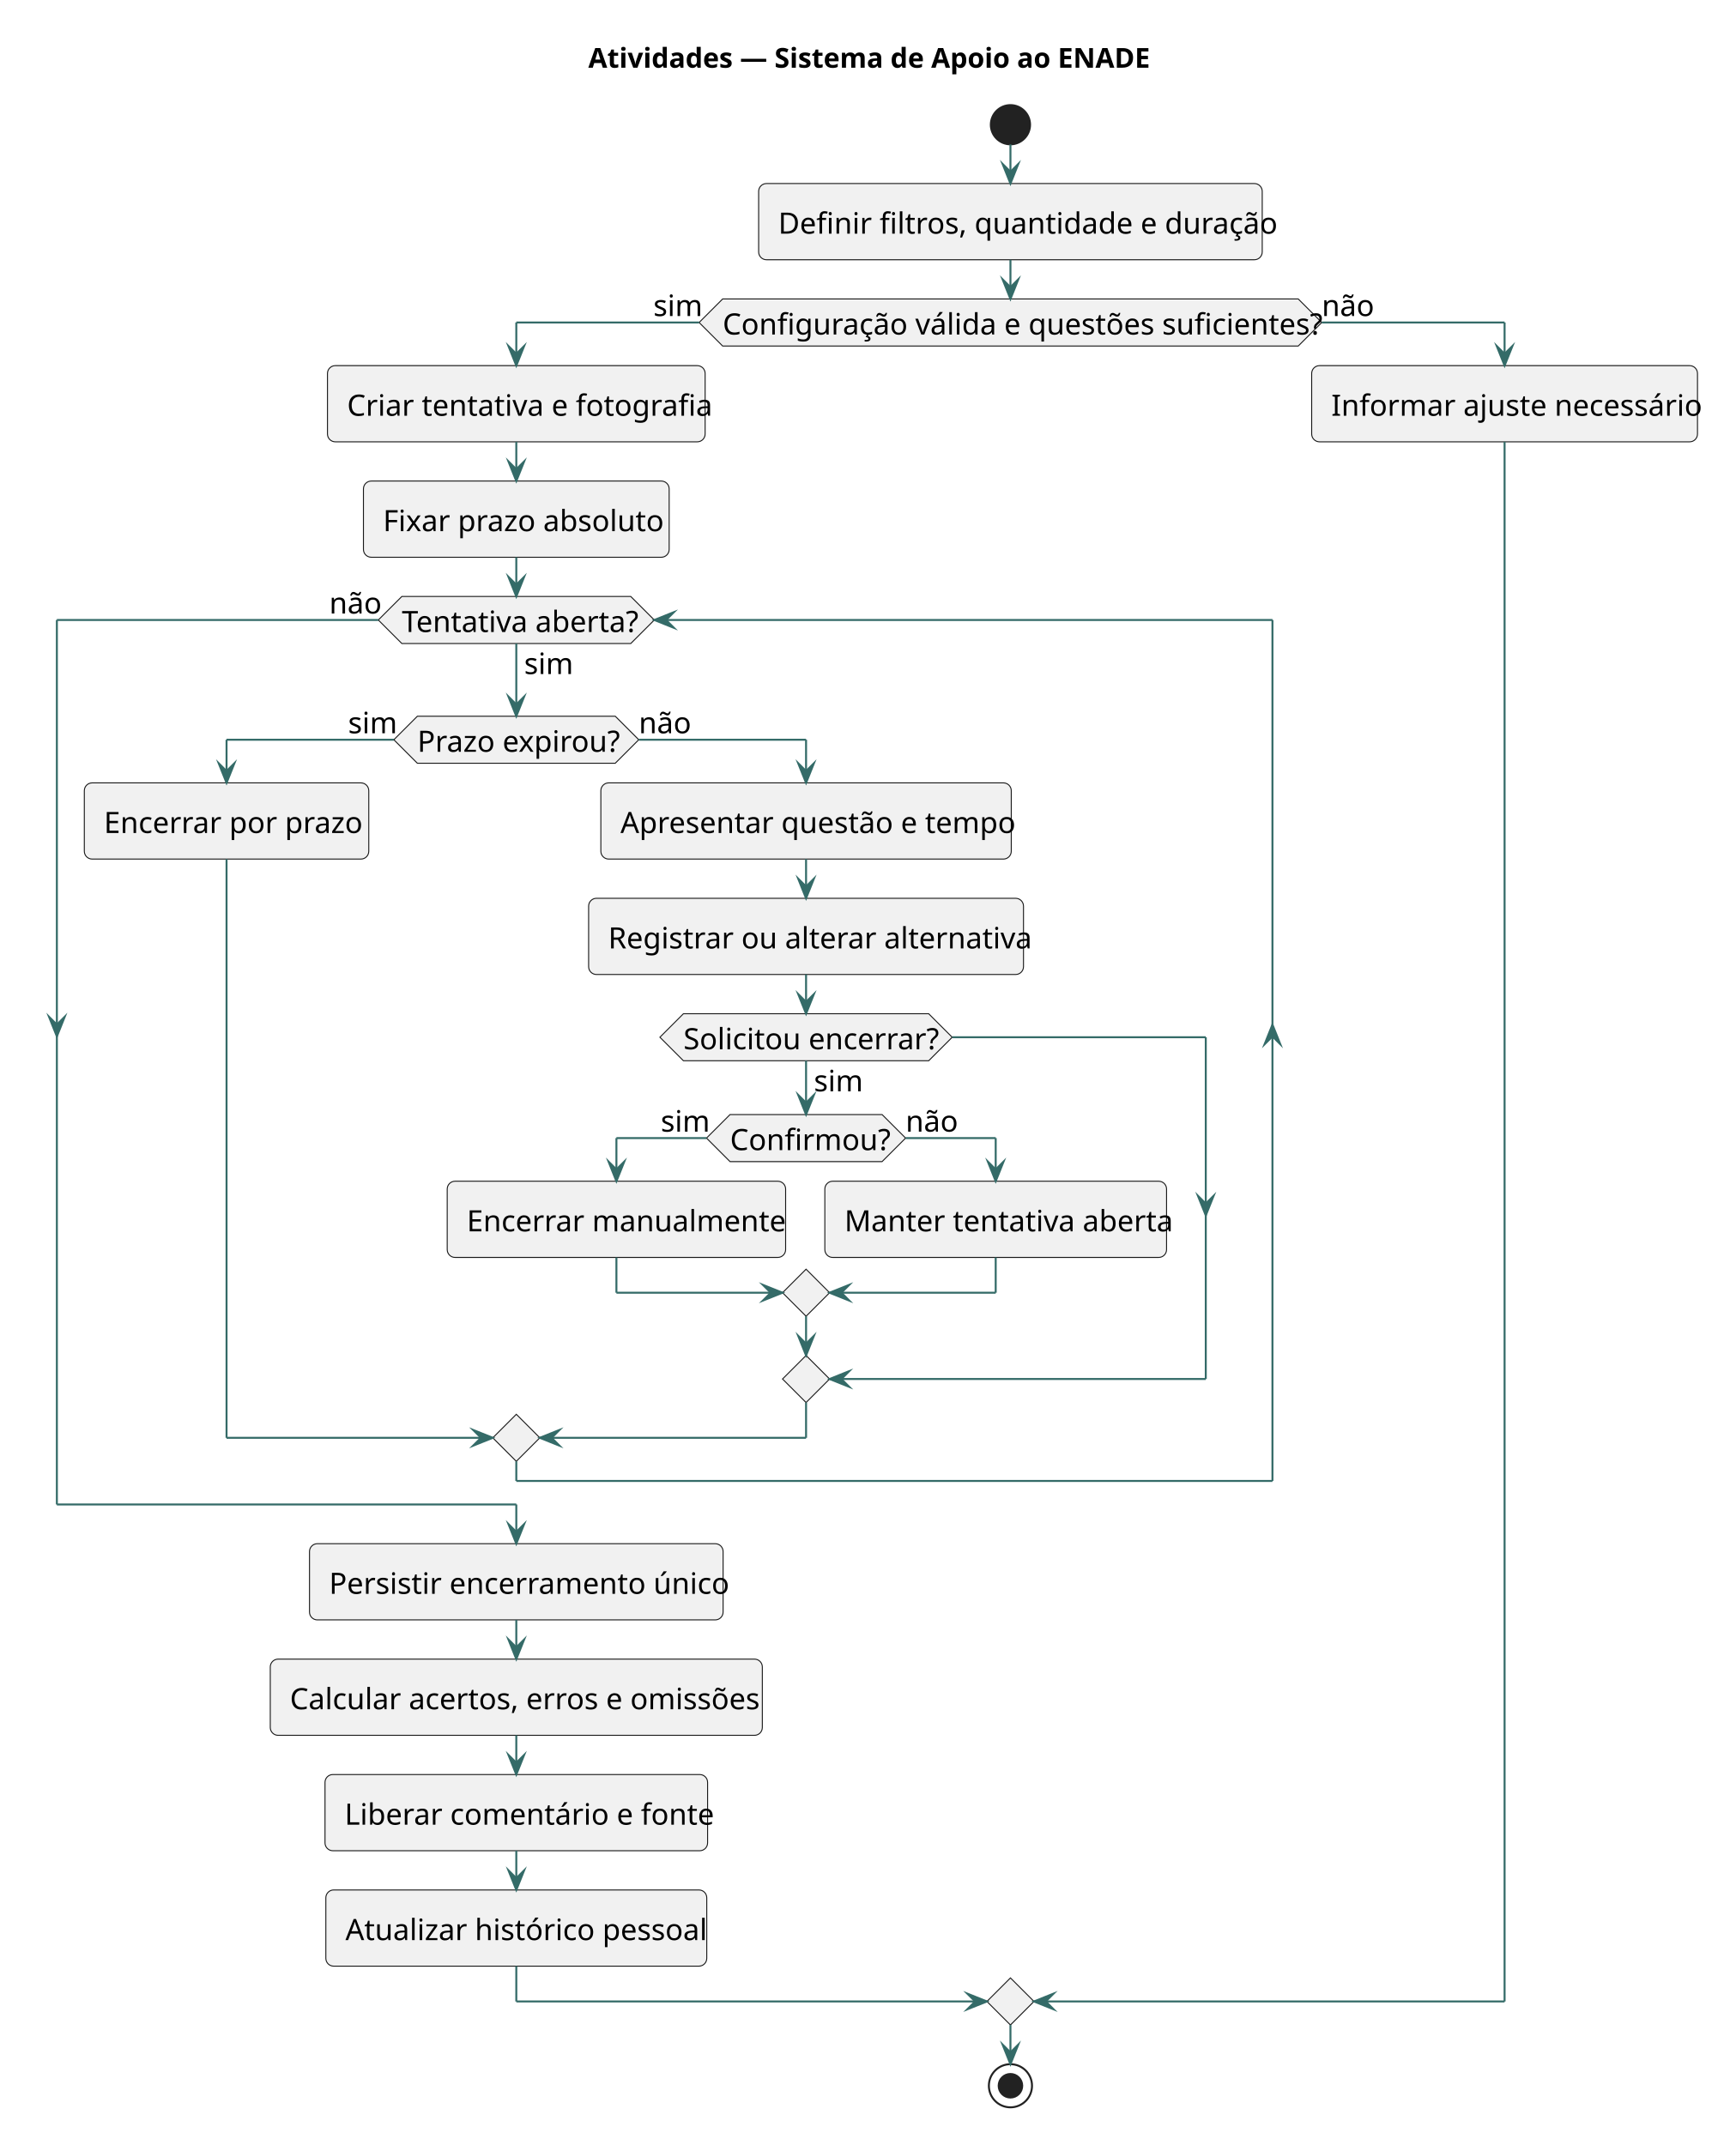
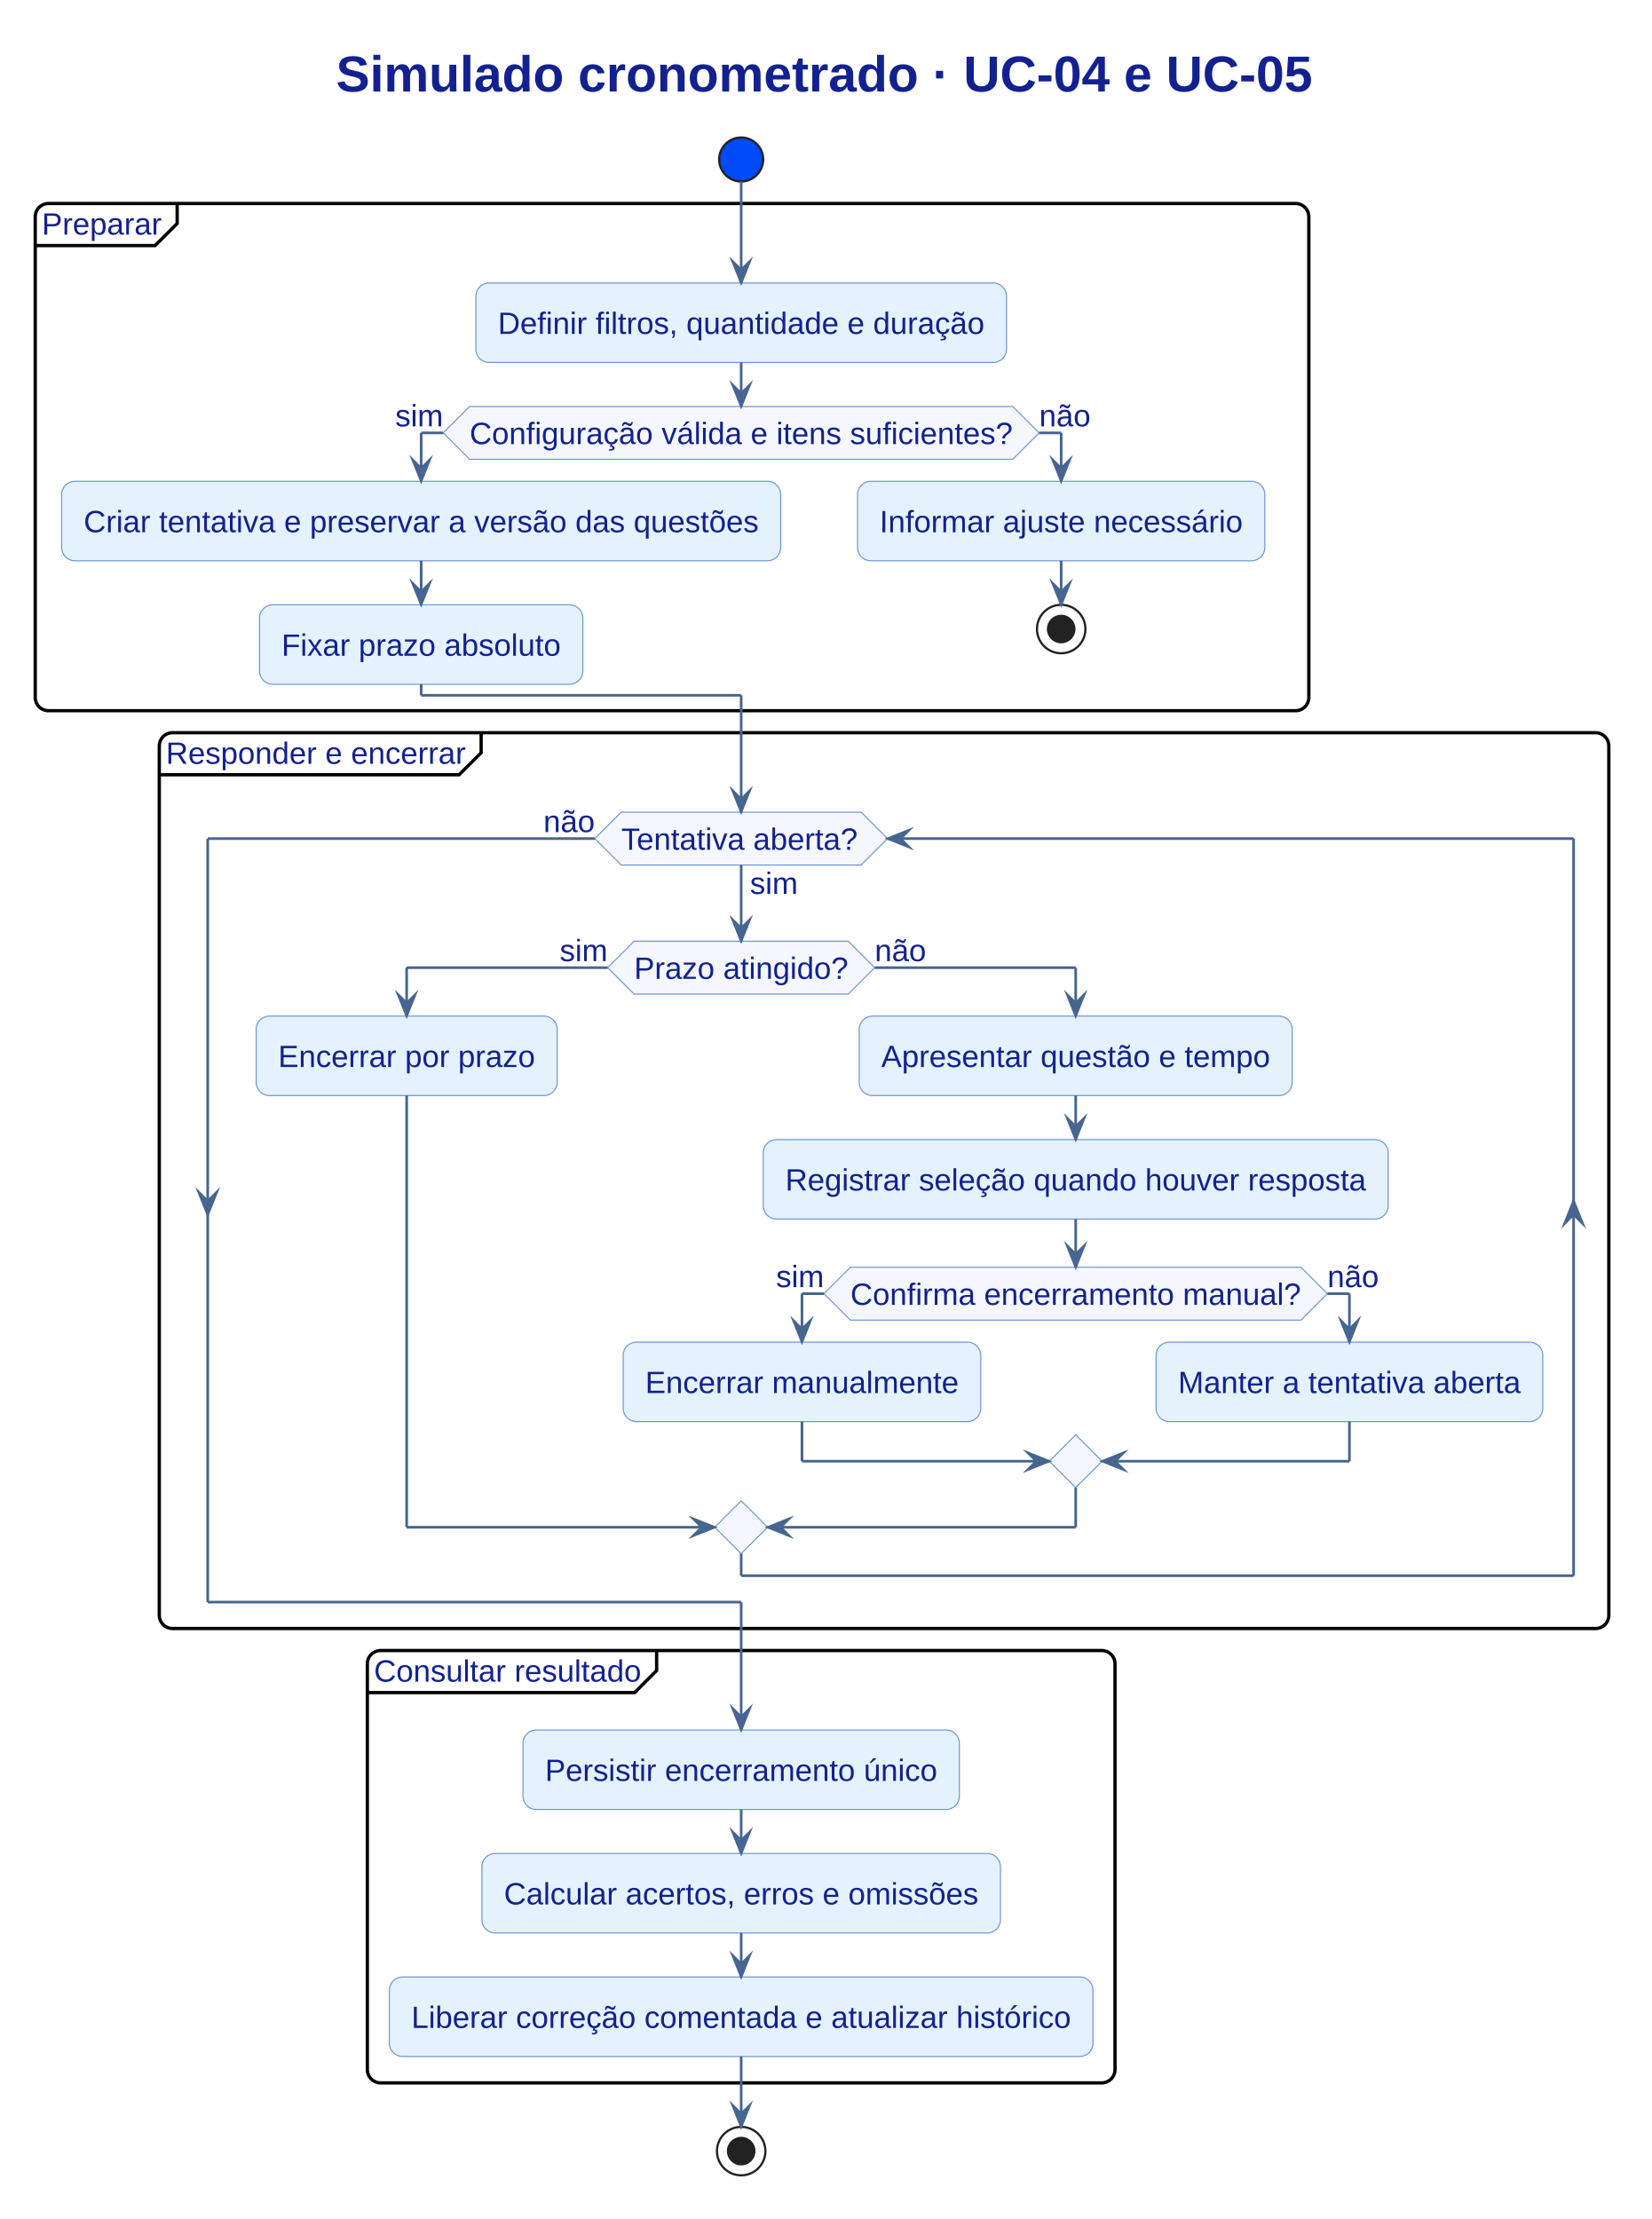
- <svg xmlns="http://www.w3.org/2000/svg" version="1.1" data-diagram-type="ACTIVITY" style="width:885px;height:1094px;background:#FFFFFF;" width="885px" height="1094px" viewBox="0 0 885 1094" zoomAndPan="magnify" preserveAspectRatio="none" contentStyleType="text/css">
+ <svg xmlns="http://www.w3.org/2000/svg" version="1.1" data-diagram-type="ACTIVITY" style="width:750px;height:1008px;background:#FFFFFF;" width="750px" height="1008px" viewBox="0 0 750 1008" zoomAndPan="magnify" preserveAspectRatio="none" contentStyleType="text/css">
  <defs />
  <g font-family="sans-serif" lengthAdjust="spacing">
-     <g class="title" data-source-line="13">
-       <text x="300.009" y="34.533" fill="#000" font-size="14" textLength="283.609" font-weight="700">Atividades — Sistema de Apoio ao ENADE</text>
+     <g class="title" data-source-line="43">
+       <text x="152.638" y="41.574" fill="#132190" font-size="23" textLength="443.469" font-weight="700" font-family="Arial">Simulado cronometrado · UC-04 e UC-05</text>
    </g>
-     <ellipse cx="515.27" cy="63.609" rx="10" ry="10" fill="#222" style="stroke:#222;stroke-width:1;" />
-     <rect x="386.867" y="93.609" width="256.807" height="38.867" fill="#F1F1F1" style="stroke:#181818;stroke-width:0.5;" rx="4" ry="4" />
-     <text x="396.867" y="119.181" fill="#000" font-size="15" textLength="236.807">Definir filtros, quantidade e duração</text>
-     <polygon points="368.511,152.477,662.029,152.477,674.029,164.477,662.029,176.477,368.511,176.477,356.511,164.477,368.511,152.477" fill="#F1F1F1" style="stroke:#181818;stroke-width:0.5;stroke-linejoin:miter;stroke-miterlimit:10;" />
-     <text x="368.511" y="170.614" fill="#000" font-size="15" textLength="293.518">Configuração válida e questões suficientes?</text>
-     <text x="333.183" y="161.181" fill="#000" font-size="15" textLength="23.328">sim</text>
-     <text x="674.029" y="161.181" fill="#000" font-size="15" textLength="25.027">não</text>
-     <rect x="166.992" y="186.477" width="192.588" height="38.867" fill="#F1F1F1" style="stroke:#181818;stroke-width:0.5;" rx="4" ry="4" />
-     <text x="176.992" y="212.048" fill="#000" font-size="15" textLength="172.588">Criar tentativa e fotografia</text>
-     <rect x="185.336" y="245.344" width="155.901" height="38.867" fill="#F1F1F1" style="stroke:#181818;stroke-width:0.5;" rx="4" ry="4" />
-     <text x="195.336" y="270.915" fill="#000" font-size="15" textLength="135.901">Fixar prazo absoluto</text>
-     <polygon points="212.841,365.282,313.732,365.282,325.732,377.282,313.732,389.282,212.841,389.282,200.841,377.282,212.841,365.282" fill="#F1F1F1" style="stroke:#181818;stroke-width:0.5;stroke-linejoin:miter;stroke-miterlimit:10;" />
-     <text x="212.841" y="383.42" fill="#000" font-size="15" textLength="100.891">Prazo expirou?</text>
-     <text x="177.513" y="373.986" fill="#000" font-size="15" textLength="23.328">sim</text>
-     <text x="325.732" y="373.986" fill="#000" font-size="15" textLength="25.027">não</text>
-     <rect x="43" y="399.282" width="145.054" height="38.867" fill="#F1F1F1" style="stroke:#181818;stroke-width:0.5;" rx="4" ry="4" />
-     <text x="53" y="424.854" fill="#000" font-size="15" textLength="125.054">Encerrar por prazo</text>
-     <rect x="306.402" y="399.282" width="209.287" height="38.867" fill="#F1F1F1" style="stroke:#181818;stroke-width:0.5;" rx="4" ry="4" />
-     <text x="316.402" y="424.854" fill="#000" font-size="15" textLength="189.287">Apresentar questão e tempo</text>
-     <rect x="300.166" y="458.149" width="221.76" height="38.867" fill="#F1F1F1" style="stroke:#181818;stroke-width:0.5;" rx="4" ry="4" />
-     <text x="310.166" y="483.721" fill="#000" font-size="15" textLength="201.76">Registrar ou alterar alternativa</text>
-     <polygon points="372.279,568.45,449.813,568.45,461.813,580.45,449.813,592.45,372.279,592.45,360.279,580.45,372.279,568.45" fill="#F1F1F1" style="stroke:#181818;stroke-width:0.5;stroke-linejoin:miter;stroke-miterlimit:10;" />
-     <text x="372.279" y="586.588" fill="#000" font-size="15" textLength="77.534">Confirmou?</text>
-     <text x="336.951" y="577.154" fill="#000" font-size="15" textLength="23.328">sim</text>
-     <text x="461.813" y="577.154" fill="#000" font-size="15" textLength="25.027">não</text>
-     <rect x="228.054" y="602.45" width="172.571" height="38.867" fill="#F1F1F1" style="stroke:#181818;stroke-width:0.5;" rx="4" ry="4" />
-     <text x="238.054" y="628.021" fill="#000" font-size="15" textLength="152.571">Encerrar manualmente</text>
-     <rect x="420.625" y="602.45" width="174.255" height="38.867" fill="#F1F1F1" style="stroke:#181818;stroke-width:0.5;" rx="4" ry="4" />
-     <text x="430.625" y="628.021" fill="#000" font-size="15" textLength="154.255">Manter tentativa aberta</text>
-     <polygon points="411.046,647.317,423.046,659.317,411.046,671.317,399.046,659.317,411.046,647.317" fill="#F1F1F1" style="stroke:#181818;stroke-width:0.5;stroke-linejoin:miter;stroke-miterlimit:10;" />
-     <polygon points="348.515,517.017,473.576,517.017,485.576,529.017,473.576,541.017,348.515,541.017,336.515,529.017,348.515,517.017" fill="#F1F1F1" style="stroke:#181818;stroke-width:0.5;stroke-linejoin:miter;stroke-miterlimit:10;" />
-     <text x="415.046" y="556.588" fill="#000" font-size="15" textLength="23.328">sim</text>
-     <text x="348.515" y="535.154" fill="#000" font-size="15" textLength="125.061">Solicitou encerrar?</text>
-     <polygon points="411.046,691.317,423.046,703.317,411.046,715.317,399.046,703.317,411.046,691.317" fill="#F1F1F1" style="stroke:#181818;stroke-width:0.5;stroke-linejoin:miter;stroke-miterlimit:10;" />
-     <polygon points="263.286,721.317,275.286,733.317,263.286,745.317,251.286,733.317,263.286,721.317" fill="#F1F1F1" style="stroke:#181818;stroke-width:0.5;stroke-linejoin:miter;stroke-miterlimit:10;" />
-     <polygon points="204.916,304.211,321.657,304.211,333.657,316.211,321.657,328.211,204.916,328.211,192.916,316.211,204.916,304.211" fill="#F1F1F1" style="stroke:#181818;stroke-width:0.5;stroke-linejoin:miter;stroke-miterlimit:10;" />
-     <text x="267.286" y="343.782" fill="#000" font-size="15" textLength="23.328">sim</text>
-     <text x="204.916" y="322.349" fill="#000" font-size="15" textLength="116.741">Tentativa aberta?</text>
-     <text x="167.889" y="312.915" fill="#000" font-size="15" textLength="25.027">não</text>
-     <rect x="157.83" y="787.317" width="210.913" height="38.867" fill="#F1F1F1" style="stroke:#181818;stroke-width:0.5;" rx="4" ry="4" />
-     <text x="167.83" y="812.889" fill="#000" font-size="15" textLength="190.913">Persistir encerramento único</text>
-     <rect x="137.827" y="846.185" width="250.918" height="38.867" fill="#F1F1F1" style="stroke:#181818;stroke-width:0.5;" rx="4" ry="4" />
-     <text x="147.827" y="871.756" fill="#000" font-size="15" textLength="230.918">Calcular acertos, erros e omissões</text>
-     <rect x="165.736" y="905.052" width="195.1" height="38.867" fill="#F1F1F1" style="stroke:#181818;stroke-width:0.5;" rx="4" ry="4" />
-     <text x="175.736" y="930.623" fill="#000" font-size="15" textLength="175.1">Liberar comentário e fonte</text>
-     <rect x="166.161" y="963.919" width="194.25" height="38.867" fill="#F1F1F1" style="stroke:#181818;stroke-width:0.5;" rx="4" ry="4" />
-     <text x="176.161" y="989.49" fill="#000" font-size="15" textLength="174.25">Atualizar histórico pessoal</text>
-     <rect x="668.88" y="186.477" width="196.748" height="38.867" fill="#F1F1F1" style="stroke:#181818;stroke-width:0.5;" rx="4" ry="4" />
-     <text x="678.88" y="212.048" fill="#000" font-size="15" textLength="176.748">Informar ajuste necessário</text>
-     <polygon points="515.27,1008.786,527.27,1020.786,515.27,1032.786,503.27,1020.786,515.27,1008.786" fill="#F1F1F1" style="stroke:#181818;stroke-width:0.5;stroke-linejoin:miter;stroke-miterlimit:10;" />
-     <ellipse cx="515.27" cy="1063.786" rx="11" ry="11" fill="none" style="stroke:#222;stroke-width:1;" />
-     <ellipse cx="515.27" cy="1063.786" rx="6" ry="6" fill="#222" style="stroke:#222;stroke-width:1;" />
-     <line x1="515.27" y1="73.609" x2="515.27" y2="93.609" style="stroke:#346B68;stroke-width:1;" />
-     <polygon points="511.27,83.609,515.27,93.609,519.27,83.609,515.27,87.609" fill="#346B68" style="stroke:#346B68;stroke-width:1;stroke-linejoin:miter;stroke-miterlimit:10;" />
-     <line x1="263.286" y1="225.344" x2="263.286" y2="245.344" style="stroke:#346B68;stroke-width:1;" />
-     <polygon points="259.286,235.344,263.286,245.344,267.286,235.344,263.286,239.344" fill="#346B68" style="stroke:#346B68;stroke-width:1;stroke-linejoin:miter;stroke-miterlimit:10;" />
-     <line x1="411.046" y1="438.149" x2="411.046" y2="458.149" style="stroke:#346B68;stroke-width:1;" />
-     <polygon points="407.046,448.149,411.046,458.149,415.046,448.149,411.046,452.149" fill="#346B68" style="stroke:#346B68;stroke-width:1;stroke-linejoin:miter;stroke-miterlimit:10;" />
-     <line x1="360.279" y1="580.45" x2="314.339" y2="580.45" style="stroke:#346B68;stroke-width:1;" />
-     <line x1="314.339" y1="580.45" x2="314.339" y2="602.45" style="stroke:#346B68;stroke-width:1;" />
-     <polygon points="310.339,592.45,314.339,602.45,318.339,592.45,314.339,596.45" fill="#346B68" style="stroke:#346B68;stroke-width:1;stroke-linejoin:miter;stroke-miterlimit:10;" />
-     <line x1="461.813" y1="580.45" x2="507.752" y2="580.45" style="stroke:#346B68;stroke-width:1;" />
-     <line x1="507.752" y1="580.45" x2="507.752" y2="602.45" style="stroke:#346B68;stroke-width:1;" />
-     <polygon points="503.752,592.45,507.752,602.45,511.752,592.45,507.752,596.45" fill="#346B68" style="stroke:#346B68;stroke-width:1;stroke-linejoin:miter;stroke-miterlimit:10;" />
-     <line x1="314.339" y1="641.317" x2="314.339" y2="659.317" style="stroke:#346B68;stroke-width:1;" />
-     <line x1="314.339" y1="659.317" x2="399.046" y2="659.317" style="stroke:#346B68;stroke-width:1;" />
-     <polygon points="389.046,655.317,399.046,659.317,389.046,663.317,393.046,659.317" fill="#346B68" style="stroke:#346B68;stroke-width:1;stroke-linejoin:miter;stroke-miterlimit:10;" />
-     <line x1="507.752" y1="641.317" x2="507.752" y2="659.317" style="stroke:#346B68;stroke-width:1;" />
-     <line x1="507.752" y1="659.317" x2="423.046" y2="659.317" style="stroke:#346B68;stroke-width:1;" />
-     <polygon points="433.046,655.317,423.046,659.317,433.046,663.317,429.046,659.317" fill="#346B68" style="stroke:#346B68;stroke-width:1;stroke-linejoin:miter;stroke-miterlimit:10;" />
-     <line x1="411.046" y1="541.017" x2="411.046" y2="568.45" style="stroke:#346B68;stroke-width:1;" />
-     <polygon points="407.046,558.45,411.046,568.45,415.046,558.45,411.046,562.45" fill="#346B68" style="stroke:#346B68;stroke-width:1;stroke-linejoin:miter;stroke-miterlimit:10;" />
-     <line x1="485.576" y1="529.017" x2="614.88" y2="529.017" style="stroke:#346B68;stroke-width:1;" />
-     <polygon points="610.88,609.884,614.88,619.884,618.88,609.884,614.88,613.884" fill="#346B68" style="stroke:#346B68;stroke-width:1;stroke-linejoin:miter;stroke-miterlimit:10;" />
-     <line x1="614.88" y1="529.017" x2="614.88" y2="703.317" style="stroke:#346B68;stroke-width:1;" />
-     <line x1="614.88" y1="703.317" x2="423.046" y2="703.317" style="stroke:#346B68;stroke-width:1;" />
-     <polygon points="433.046,699.317,423.046,703.317,433.046,707.317,429.046,703.317" fill="#346B68" style="stroke:#346B68;stroke-width:1;stroke-linejoin:miter;stroke-miterlimit:10;" />
-     <line x1="411.046" y1="671.317" x2="411.046" y2="691.317" style="stroke:#346B68;stroke-width:1;" />
-     <polygon points="407.046,681.317,411.046,691.317,415.046,681.317,411.046,685.317" fill="#346B68" style="stroke:#346B68;stroke-width:1;stroke-linejoin:miter;stroke-miterlimit:10;" />
-     <line x1="411.046" y1="497.017" x2="411.046" y2="517.017" style="stroke:#346B68;stroke-width:1;" />
-     <polygon points="407.046,507.017,411.046,517.017,415.046,507.017,411.046,511.017" fill="#346B68" style="stroke:#346B68;stroke-width:1;stroke-linejoin:miter;stroke-miterlimit:10;" />
-     <line x1="200.841" y1="377.282" x2="115.527" y2="377.282" style="stroke:#346B68;stroke-width:1;" />
-     <line x1="115.527" y1="377.282" x2="115.527" y2="399.282" style="stroke:#346B68;stroke-width:1;" />
-     <polygon points="111.527,389.282,115.527,399.282,119.527,389.282,115.527,393.282" fill="#346B68" style="stroke:#346B68;stroke-width:1;stroke-linejoin:miter;stroke-miterlimit:10;" />
-     <line x1="325.732" y1="377.282" x2="411.046" y2="377.282" style="stroke:#346B68;stroke-width:1;" />
-     <line x1="411.046" y1="377.282" x2="411.046" y2="399.282" style="stroke:#346B68;stroke-width:1;" />
-     <polygon points="407.046,389.282,411.046,399.282,415.046,389.282,411.046,393.282" fill="#346B68" style="stroke:#346B68;stroke-width:1;stroke-linejoin:miter;stroke-miterlimit:10;" />
-     <line x1="115.527" y1="438.149" x2="115.527" y2="733.317" style="stroke:#346B68;stroke-width:1;" />
-     <line x1="115.527" y1="733.317" x2="251.286" y2="733.317" style="stroke:#346B68;stroke-width:1;" />
-     <polygon points="241.286,729.317,251.286,733.317,241.286,737.317,245.286,733.317" fill="#346B68" style="stroke:#346B68;stroke-width:1;stroke-linejoin:miter;stroke-miterlimit:10;" />
-     <line x1="411.046" y1="715.317" x2="411.046" y2="733.317" style="stroke:#346B68;stroke-width:1;" />
-     <line x1="411.046" y1="733.317" x2="275.286" y2="733.317" style="stroke:#346B68;stroke-width:1;" />
-     <polygon points="285.286,729.317,275.286,733.317,285.286,737.317,281.286,733.317" fill="#346B68" style="stroke:#346B68;stroke-width:1;stroke-linejoin:miter;stroke-miterlimit:10;" />
-     <line x1="263.286" y1="328.211" x2="263.286" y2="365.282" style="stroke:#346B68;stroke-width:1;" />
-     <polygon points="259.286,355.282,263.286,365.282,267.286,355.282,263.286,359.282" fill="#346B68" style="stroke:#346B68;stroke-width:1;stroke-linejoin:miter;stroke-miterlimit:10;" />
-     <line x1="263.286" y1="745.317" x2="263.286" y2="755.317" style="stroke:#346B68;stroke-width:1;" />
-     <line x1="263.286" y1="755.317" x2="648.88" y2="755.317" style="stroke:#346B68;stroke-width:1;" />
-     <polygon points="644.88,532.583,648.88,522.583,652.88,532.583,648.88,528.583" fill="#346B68" style="stroke:#346B68;stroke-width:1;stroke-linejoin:miter;stroke-miterlimit:10;" />
-     <line x1="648.88" y1="316.211" x2="648.88" y2="755.317" style="stroke:#346B68;stroke-width:1;" />
-     <line x1="648.88" y1="316.211" x2="333.657" y2="316.211" style="stroke:#346B68;stroke-width:1;" />
-     <polygon points="343.657,312.211,333.657,316.211,343.657,320.211,339.657,316.211" fill="#346B68" style="stroke:#346B68;stroke-width:1;stroke-linejoin:miter;stroke-miterlimit:10;" />
-     <line x1="192.916" y1="316.211" x2="29" y2="316.211" style="stroke:#346B68;stroke-width:1;" />
-     <polygon points="25,518.583,29,528.583,33,518.583,29,522.583" fill="#346B68" style="stroke:#346B68;stroke-width:1;stroke-linejoin:miter;stroke-miterlimit:10;" />
-     <line x1="29" y1="316.211" x2="29" y2="767.317" style="stroke:#346B68;stroke-width:1;" />
-     <line x1="29" y1="767.317" x2="263.286" y2="767.317" style="stroke:#346B68;stroke-width:1;" />
-     <line x1="263.286" y1="767.317" x2="263.286" y2="787.317" style="stroke:#346B68;stroke-width:1;" />
-     <polygon points="259.286,777.317,263.286,787.317,267.286,777.317,263.286,781.317" fill="#346B68" style="stroke:#346B68;stroke-width:1;stroke-linejoin:miter;stroke-miterlimit:10;" />
-     <line x1="263.286" y1="284.211" x2="263.286" y2="304.211" style="stroke:#346B68;stroke-width:1;" />
-     <polygon points="259.286,294.211,263.286,304.211,267.286,294.211,263.286,298.211" fill="#346B68" style="stroke:#346B68;stroke-width:1;stroke-linejoin:miter;stroke-miterlimit:10;" />
-     <line x1="263.286" y1="826.185" x2="263.286" y2="846.185" style="stroke:#346B68;stroke-width:1;" />
-     <polygon points="259.286,836.185,263.286,846.185,267.286,836.185,263.286,840.185" fill="#346B68" style="stroke:#346B68;stroke-width:1;stroke-linejoin:miter;stroke-miterlimit:10;" />
-     <line x1="263.286" y1="885.052" x2="263.286" y2="905.052" style="stroke:#346B68;stroke-width:1;" />
-     <polygon points="259.286,895.052,263.286,905.052,267.286,895.052,263.286,899.052" fill="#346B68" style="stroke:#346B68;stroke-width:1;stroke-linejoin:miter;stroke-miterlimit:10;" />
-     <line x1="263.286" y1="943.919" x2="263.286" y2="963.919" style="stroke:#346B68;stroke-width:1;" />
-     <polygon points="259.286,953.919,263.286,963.919,267.286,953.919,263.286,957.919" fill="#346B68" style="stroke:#346B68;stroke-width:1;stroke-linejoin:miter;stroke-miterlimit:10;" />
-     <line x1="356.511" y1="164.477" x2="263.286" y2="164.477" style="stroke:#346B68;stroke-width:1;" />
-     <line x1="263.286" y1="164.477" x2="263.286" y2="186.477" style="stroke:#346B68;stroke-width:1;" />
-     <polygon points="259.286,176.477,263.286,186.477,267.286,176.477,263.286,180.477" fill="#346B68" style="stroke:#346B68;stroke-width:1;stroke-linejoin:miter;stroke-miterlimit:10;" />
-     <line x1="674.029" y1="164.477" x2="767.254" y2="164.477" style="stroke:#346B68;stroke-width:1;" />
-     <line x1="767.254" y1="164.477" x2="767.254" y2="186.477" style="stroke:#346B68;stroke-width:1;" />
-     <polygon points="763.254,176.477,767.254,186.477,771.254,176.477,767.254,180.477" fill="#346B68" style="stroke:#346B68;stroke-width:1;stroke-linejoin:miter;stroke-miterlimit:10;" />
-     <line x1="263.286" y1="1002.786" x2="263.286" y2="1020.786" style="stroke:#346B68;stroke-width:1;" />
-     <line x1="263.286" y1="1020.786" x2="503.27" y2="1020.786" style="stroke:#346B68;stroke-width:1;" />
-     <polygon points="493.27,1016.786,503.27,1020.786,493.27,1024.786,497.27,1020.786" fill="#346B68" style="stroke:#346B68;stroke-width:1;stroke-linejoin:miter;stroke-miterlimit:10;" />
-     <line x1="767.254" y1="225.344" x2="767.254" y2="1020.786" style="stroke:#346B68;stroke-width:1;" />
-     <line x1="767.254" y1="1020.786" x2="527.27" y2="1020.786" style="stroke:#346B68;stroke-width:1;" />
-     <polygon points="537.27,1016.786,527.27,1020.786,537.27,1024.786,533.27,1020.786" fill="#346B68" style="stroke:#346B68;stroke-width:1;stroke-linejoin:miter;stroke-miterlimit:10;" />
-     <line x1="515.27" y1="132.477" x2="515.27" y2="152.477" style="stroke:#346B68;stroke-width:1;" />
-     <polygon points="511.27,142.477,515.27,152.477,519.27,142.477,515.27,146.477" fill="#346B68" style="stroke:#346B68;stroke-width:1;stroke-linejoin:miter;stroke-miterlimit:10;" />
-     <line x1="515.27" y1="1032.786" x2="515.27" y2="1052.786" style="stroke:#346B68;stroke-width:1;" />
-     <polygon points="511.27,1042.786,515.27,1052.786,519.27,1042.786,515.27,1046.786" fill="#346B68" style="stroke:#346B68;stroke-width:1;stroke-linejoin:miter;stroke-miterlimit:10;" />
+     <ellipse cx="336.65" cy="72.448" rx="10" ry="10" fill="#004AF7" style="stroke:#222;stroke-width:1;" />
+     <rect x="16" y="92.448" width="578.484" height="230.395" fill="none" style="stroke:#000;stroke-width:1.5;" rx="6" ry="6" />
+     <path d="M80.469,92.448 L80.469,101.546 L70.469,111.546 L16,111.546" style="stroke:#000;stroke-width:1.5;" fill="none" />
+     <text x="19" y="106.58" fill="#132190" font-size="14" textLength="54.469" font-family="Arial">Preparar</text>
+     <rect x="216.141" y="128.546" width="241.02" height="36.099" fill="#E4F2FE" style="stroke:#7096D6;stroke-width:0.5;" rx="6" ry="6" />
+     <text x="226.141" y="151.678" fill="#132190" font-size="14" textLength="221.02" font-family="Arial">Definir filtros, quantidade e duração</text>
+     <polygon points="213.299,184.645,460.001,184.645,472.001,196.645,460.001,208.645,213.299,208.645,201.299,196.645,213.299,184.645" fill="#F4F8FE" style="stroke:#7096D6;stroke-width:0.5;stroke-linejoin:miter;stroke-miterlimit:10;" />
+     <text x="213.299" y="201.728" fill="#132190" font-size="14" textLength="246.702" font-family="Arial">Configuração válida e itens suficientes?</text>
+     <text x="179.527" y="193.678" fill="#132190" font-size="14" textLength="21.772" font-family="Arial">sim</text>
+     <text x="472.001" y="193.678" fill="#132190" font-size="14" textLength="23.358" font-family="Arial">não</text>
+     <rect x="28" y="218.645" width="326.599" height="36.099" fill="#E4F2FE" style="stroke:#7096D6;stroke-width:0.5;" rx="6" ry="6" />
+     <text x="38" y="241.777" fill="#132190" font-size="14" textLength="306.599" font-family="Arial">Criar tentativa e preservar a versão das questões</text>
+     <rect x="117.879" y="274.744" width="146.841" height="36.099" fill="#E4F2FE" style="stroke:#7096D6;stroke-width:0.5;" rx="6" ry="6" />
+     <text x="127.879" y="297.875" fill="#132190" font-size="14" textLength="126.841" font-family="Arial">Fixar prazo absoluto</text>
+     <rect x="389.519" y="218.645" width="184.965" height="36.099" fill="#E4F2FE" style="stroke:#7096D6;stroke-width:0.5;" rx="6" ry="6" />
+     <text x="399.519" y="241.777" fill="#132190" font-size="14" textLength="164.965" font-family="Arial">Informar ajuste necessário</text>
+     <ellipse cx="482.001" cy="285.744" rx="11" ry="11" fill="none" style="stroke:#222;stroke-width:1;" />
+     <ellipse cx="482.001" cy="285.744" rx="6" ry="6" fill="#222" style="stroke:#222;stroke-width:1;" />
+     <rect x="72.349" y="332.842" width="658.395" height="406.928" fill="none" style="stroke:#000;stroke-width:1.5;" rx="6" ry="6" />
+     <path d="M218.535,332.842 L218.535,341.941 L208.535,351.941 L72.349,351.941" style="stroke:#000;stroke-width:1.5;" fill="none" />
+     <text x="75.349" y="346.974" fill="#132190" font-size="14" textLength="136.186" font-family="Arial">Responder e encerrar</text>
+     <polygon points="288.006,427.573,385.295,427.573,397.295,439.573,385.295,451.573,288.006,451.573,276.006,439.573,288.006,427.573" fill="#F4F8FE" style="stroke:#7096D6;stroke-width:0.5;stroke-linejoin:miter;stroke-miterlimit:10;" />
+     <text x="288.006" y="444.655" fill="#132190" font-size="14" textLength="97.289" font-family="Arial">Prazo atingido?</text>
+     <text x="254.233" y="436.606" fill="#132190" font-size="14" textLength="21.772" font-family="Arial">sim</text>
+     <text x="397.295" y="436.606" fill="#132190" font-size="14" textLength="23.358" font-family="Arial">não</text>
+     <rect x="116.349" y="461.573" width="136.717" height="36.099" fill="#E4F2FE" style="stroke:#7096D6;stroke-width:0.5;" rx="6" ry="6" />
+     <text x="126.349" y="484.705" fill="#132190" font-size="14" textLength="116.717" font-family="Arial">Encerrar por prazo</text>
+     <rect x="390.259" y="461.573" width="196.668" height="36.099" fill="#E4F2FE" style="stroke:#7096D6;stroke-width:0.5;" rx="6" ry="6" />
+     <text x="400.259" y="484.705" fill="#132190" font-size="14" textLength="176.668" font-family="Arial">Apresentar questão e tempo</text>
+     <rect x="346.68" y="517.671" width="283.826" height="36.099" fill="#E4F2FE" style="stroke:#7096D6;stroke-width:0.5;" rx="6" ry="6" />
+     <text x="356.68" y="540.803" fill="#132190" font-size="14" textLength="263.826" font-family="Arial">Registrar seleção quando houver resposta</text>
+     <polygon points="386.266,575.671,590.92,575.671,602.92,587.671,590.92,599.671,386.266,599.671,374.266,587.671,386.266,575.671" fill="#F4F8FE" style="stroke:#7096D6;stroke-width:0.5;stroke-linejoin:miter;stroke-miterlimit:10;" />
+     <text x="386.266" y="592.754" fill="#132190" font-size="14" textLength="204.654" font-family="Arial">Confirma encerramento manual?</text>
+     <text x="352.493" y="584.705" fill="#132190" font-size="14" textLength="21.772" font-family="Arial">sim</text>
+     <text x="602.92" y="584.705" fill="#132190" font-size="14" textLength="23.358" font-family="Arial">não</text>
+     <rect x="283.066" y="609.671" width="162.399" height="36.099" fill="#E4F2FE" style="stroke:#7096D6;stroke-width:0.5;" rx="6" ry="6" />
+     <text x="293.066" y="632.803" fill="#132190" font-size="14" textLength="142.399" font-family="Arial">Encerrar manualmente</text>
+     <rect x="525.096" y="609.671" width="175.647" height="36.099" fill="#E4F2FE" style="stroke:#7096D6;stroke-width:0.5;" rx="6" ry="6" />
+     <text x="535.096" y="632.803" fill="#132190" font-size="14" textLength="155.647" font-family="Arial">Manter a tentativa aberta</text>
+     <polygon points="488.593,651.77,500.593,663.77,488.593,675.77,476.593,663.77,488.593,651.77" fill="#F4F8FE" style="stroke:#7096D6;stroke-width:0.5;stroke-linejoin:miter;stroke-miterlimit:10;" />
+     <polygon points="336.65,681.77,348.65,693.77,336.65,705.77,324.65,693.77,336.65,681.77" fill="#F4F8FE" style="stroke:#7096D6;stroke-width:0.5;stroke-linejoin:miter;stroke-miterlimit:10;" />
+     <polygon points="282.171,368.941,391.129,368.941,403.129,380.941,391.129,392.941,282.171,392.941,270.171,380.941,282.171,368.941" fill="#F4F8FE" style="stroke:#7096D6;stroke-width:0.5;stroke-linejoin:miter;stroke-miterlimit:10;" />
+     <text x="340.65" y="406.073" fill="#132190" font-size="14" textLength="21.772" font-family="Arial">sim</text>
+     <text x="282.171" y="386.023" fill="#132190" font-size="14" textLength="108.958" font-family="Arial">Tentativa aberta?</text>
+     <text x="246.813" y="377.974" fill="#132190" font-size="14" textLength="23.358" font-family="Arial">não</text>
+     <rect x="166.851" y="749.77" width="339.599" height="196.395" fill="none" style="stroke:#000;stroke-width:1.5;" rx="6" ry="6" />
+     <path d="M298.25,749.77 L298.25,758.869 L288.25,768.869 L166.851,768.869" style="stroke:#000;stroke-width:1.5;" fill="none" />
+     <text x="169.851" y="763.902" fill="#132190" font-size="14" textLength="121.399" font-family="Arial">Consultar resultado</text>
+     <rect x="237.558" y="785.869" width="198.186" height="36.099" fill="#E4F2FE" style="stroke:#7096D6;stroke-width:0.5;" rx="6" ry="6" />
+     <text x="247.558" y="809" fill="#132190" font-size="14" textLength="178.186" font-family="Arial">Persistir encerramento único</text>
+     <rect x="218.889" y="841.967" width="235.523" height="36.099" fill="#E4F2FE" style="stroke:#7096D6;stroke-width:0.5;" rx="6" ry="6" />
+     <text x="228.889" y="865.099" fill="#132190" font-size="14" textLength="215.523" font-family="Arial">Calcular acertos, erros e omissões</text>
+     <rect x="176.851" y="898.066" width="319.599" height="36.099" fill="#E4F2FE" style="stroke:#7096D6;stroke-width:0.5;" rx="6" ry="6" />
+     <text x="186.851" y="921.198" fill="#132190" font-size="14" textLength="299.599" font-family="Arial">Liberar correção comentada e atualizar histórico</text>
+     <ellipse cx="336.65" cy="977.165" rx="11" ry="11" fill="none" style="stroke:#222;stroke-width:1;" />
+     <ellipse cx="336.65" cy="977.165" rx="6" ry="6" fill="#222" style="stroke:#222;stroke-width:1;" />
+     <line x1="191.299" y1="254.744" x2="191.299" y2="274.744" style="stroke:#46658F;stroke-width:1.2;" />
+     <polygon points="187.299,264.744,191.299,274.744,195.299,264.744,191.299,268.744" fill="#46658F" style="stroke:#46658F;stroke-width:1;stroke-linejoin:miter;stroke-miterlimit:10;" />
+     <line x1="482.001" y1="254.744" x2="482.001" y2="274.744" style="stroke:#46658F;stroke-width:1.2;" />
+     <polygon points="478.001,264.744,482.001,274.744,486.001,264.744,482.001,268.744" fill="#46658F" style="stroke:#46658F;stroke-width:1;stroke-linejoin:miter;stroke-miterlimit:10;" />
+     <line x1="201.299" y1="196.645" x2="191.299" y2="196.645" style="stroke:#46658F;stroke-width:1.2;" />
+     <line x1="191.299" y1="196.645" x2="191.299" y2="218.645" style="stroke:#46658F;stroke-width:1.2;" />
+     <polygon points="187.299,208.645,191.299,218.645,195.299,208.645,191.299,212.645" fill="#46658F" style="stroke:#46658F;stroke-width:1;stroke-linejoin:miter;stroke-miterlimit:10;" />
+     <line x1="472.001" y1="196.645" x2="482.001" y2="196.645" style="stroke:#46658F;stroke-width:1.2;" />
+     <line x1="482.001" y1="196.645" x2="482.001" y2="218.645" style="stroke:#46658F;stroke-width:1.2;" />
+     <polygon points="478.001,208.645,482.001,218.645,486.001,208.645,482.001,212.645" fill="#46658F" style="stroke:#46658F;stroke-width:1;stroke-linejoin:miter;stroke-miterlimit:10;" />
+     <line x1="191.299" y1="310.842" x2="191.299" y2="315.842" style="stroke:#46658F;stroke-width:1.2;" />
+     <line x1="191.299" y1="315.842" x2="336.65" y2="315.842" style="stroke:#46658F;stroke-width:1.2;" />
+     <line x1="336.65" y1="315.842" x2="336.65" y2="368.941" style="stroke:#46658F;stroke-width:1.2;" />
+     <polygon points="332.65,358.941,336.65,368.941,340.65,358.941,336.65,362.941" fill="#46658F" style="stroke:#46658F;stroke-width:1;stroke-linejoin:miter;stroke-miterlimit:10;" />
+     <line x1="336.65" y1="164.645" x2="336.65" y2="184.645" style="stroke:#46658F;stroke-width:1.2;" />
+     <polygon points="332.65,174.645,336.65,184.645,340.65,174.645,336.65,178.645" fill="#46658F" style="stroke:#46658F;stroke-width:1;stroke-linejoin:miter;stroke-miterlimit:10;" />
+     <line x1="336.65" y1="82.448" x2="336.65" y2="128.546" style="stroke:#46658F;stroke-width:1.2;" />
+     <polygon points="332.65,118.546,336.65,128.546,340.65,118.546,336.65,122.546" fill="#46658F" style="stroke:#46658F;stroke-width:1;stroke-linejoin:miter;stroke-miterlimit:10;" />
+     <line x1="488.593" y1="497.671" x2="488.593" y2="517.671" style="stroke:#46658F;stroke-width:1.2;" />
+     <polygon points="484.593,507.671,488.593,517.671,492.593,507.671,488.593,511.671" fill="#46658F" style="stroke:#46658F;stroke-width:1;stroke-linejoin:miter;stroke-miterlimit:10;" />
+     <line x1="374.266" y1="587.671" x2="364.266" y2="587.671" style="stroke:#46658F;stroke-width:1.2;" />
+     <line x1="364.266" y1="587.671" x2="364.266" y2="609.671" style="stroke:#46658F;stroke-width:1.2;" />
+     <polygon points="360.266,599.671,364.266,609.671,368.266,599.671,364.266,603.671" fill="#46658F" style="stroke:#46658F;stroke-width:1;stroke-linejoin:miter;stroke-miterlimit:10;" />
+     <line x1="602.92" y1="587.671" x2="612.92" y2="587.671" style="stroke:#46658F;stroke-width:1.2;" />
+     <line x1="612.92" y1="587.671" x2="612.92" y2="609.671" style="stroke:#46658F;stroke-width:1.2;" />
+     <polygon points="608.92,599.671,612.92,609.671,616.92,599.671,612.92,603.671" fill="#46658F" style="stroke:#46658F;stroke-width:1;stroke-linejoin:miter;stroke-miterlimit:10;" />
+     <line x1="364.266" y1="645.77" x2="364.266" y2="663.77" style="stroke:#46658F;stroke-width:1.2;" />
+     <line x1="364.266" y1="663.77" x2="476.593" y2="663.77" style="stroke:#46658F;stroke-width:1.2;" />
+     <polygon points="466.593,659.77,476.593,663.77,466.593,667.77,470.593,663.77" fill="#46658F" style="stroke:#46658F;stroke-width:1;stroke-linejoin:miter;stroke-miterlimit:10;" />
+     <line x1="612.92" y1="645.77" x2="612.92" y2="663.77" style="stroke:#46658F;stroke-width:1.2;" />
+     <line x1="612.92" y1="663.77" x2="500.593" y2="663.77" style="stroke:#46658F;stroke-width:1.2;" />
+     <polygon points="510.593,659.77,500.593,663.77,510.593,667.77,506.593,663.77" fill="#46658F" style="stroke:#46658F;stroke-width:1;stroke-linejoin:miter;stroke-miterlimit:10;" />
+     <line x1="488.593" y1="553.77" x2="488.593" y2="575.671" style="stroke:#46658F;stroke-width:1.2;" />
+     <polygon points="484.593,565.671,488.593,575.671,492.593,565.671,488.593,569.671" fill="#46658F" style="stroke:#46658F;stroke-width:1;stroke-linejoin:miter;stroke-miterlimit:10;" />
+     <line x1="276.006" y1="439.573" x2="184.708" y2="439.573" style="stroke:#46658F;stroke-width:1.2;" />
+     <line x1="184.708" y1="439.573" x2="184.708" y2="461.573" style="stroke:#46658F;stroke-width:1.2;" />
+     <polygon points="180.708,451.573,184.708,461.573,188.708,451.573,184.708,455.573" fill="#46658F" style="stroke:#46658F;stroke-width:1;stroke-linejoin:miter;stroke-miterlimit:10;" />
+     <line x1="397.295" y1="439.573" x2="488.593" y2="439.573" style="stroke:#46658F;stroke-width:1.2;" />
+     <line x1="488.593" y1="439.573" x2="488.593" y2="461.573" style="stroke:#46658F;stroke-width:1.2;" />
+     <polygon points="484.593,451.573,488.593,461.573,492.593,451.573,488.593,455.573" fill="#46658F" style="stroke:#46658F;stroke-width:1;stroke-linejoin:miter;stroke-miterlimit:10;" />
+     <line x1="184.708" y1="497.671" x2="184.708" y2="693.77" style="stroke:#46658F;stroke-width:1.2;" />
+     <line x1="184.708" y1="693.77" x2="324.65" y2="693.77" style="stroke:#46658F;stroke-width:1.2;" />
+     <polygon points="314.65,689.77,324.65,693.77,314.65,697.77,318.65,693.77" fill="#46658F" style="stroke:#46658F;stroke-width:1;stroke-linejoin:miter;stroke-miterlimit:10;" />
+     <line x1="488.593" y1="675.77" x2="488.593" y2="693.77" style="stroke:#46658F;stroke-width:1.2;" />
+     <line x1="488.593" y1="693.77" x2="348.65" y2="693.77" style="stroke:#46658F;stroke-width:1.2;" />
+     <polygon points="358.65,689.77,348.65,693.77,358.65,697.77,354.65,693.77" fill="#46658F" style="stroke:#46658F;stroke-width:1;stroke-linejoin:miter;stroke-miterlimit:10;" />
+     <line x1="336.65" y1="392.941" x2="336.65" y2="427.573" style="stroke:#46658F;stroke-width:1.2;" />
+     <polygon points="332.65,417.573,336.65,427.573,340.65,417.573,336.65,421.573" fill="#46658F" style="stroke:#46658F;stroke-width:1;stroke-linejoin:miter;stroke-miterlimit:10;" />
+     <line x1="336.65" y1="705.77" x2="336.65" y2="715.77" style="stroke:#46658F;stroke-width:1.2;" />
+     <line x1="336.65" y1="715.77" x2="714.744" y2="715.77" style="stroke:#46658F;stroke-width:1.2;" />
+     <polygon points="710.744,555.671,714.744,545.671,718.744,555.671,714.744,551.671" fill="#46658F" style="stroke:#46658F;stroke-width:1.2;stroke-linejoin:miter;stroke-miterlimit:10;" />
+     <line x1="714.744" y1="380.941" x2="714.744" y2="715.77" style="stroke:#46658F;stroke-width:1.2;" />
+     <line x1="714.744" y1="380.941" x2="403.129" y2="380.941" style="stroke:#46658F;stroke-width:1.2;" />
+     <polygon points="413.129,376.941,403.129,380.941,413.129,384.941,409.129,380.941" fill="#46658F" style="stroke:#46658F;stroke-width:1;stroke-linejoin:miter;stroke-miterlimit:10;" />
+     <line x1="270.171" y1="380.941" x2="94.349" y2="380.941" style="stroke:#46658F;stroke-width:1.2;" />
+     <polygon points="90.349,541.671,94.349,551.671,98.349,541.671,94.349,545.671" fill="#46658F" style="stroke:#46658F;stroke-width:1.2;stroke-linejoin:miter;stroke-miterlimit:10;" />
+     <line x1="94.349" y1="380.941" x2="94.349" y2="727.77" style="stroke:#46658F;stroke-width:1.2;" />
+     <line x1="94.349" y1="727.77" x2="336.65" y2="727.77" style="stroke:#46658F;stroke-width:1.2;" />
+     <line x1="336.65" y1="727.77" x2="336.65" y2="785.869" style="stroke:#46658F;stroke-width:1.2;" />
+     <polygon points="332.65,775.869,336.65,785.869,340.65,775.869,336.65,779.869" fill="#46658F" style="stroke:#46658F;stroke-width:1;stroke-linejoin:miter;stroke-miterlimit:10;" />
+     <line x1="336.65" y1="821.967" x2="336.65" y2="841.967" style="stroke:#46658F;stroke-width:1.2;" />
+     <polygon points="332.65,831.967,336.65,841.967,340.65,831.967,336.65,835.967" fill="#46658F" style="stroke:#46658F;stroke-width:1;stroke-linejoin:miter;stroke-miterlimit:10;" />
+     <line x1="336.65" y1="878.066" x2="336.65" y2="898.066" style="stroke:#46658F;stroke-width:1.2;" />
+     <polygon points="332.65,888.066,336.65,898.066,340.65,888.066,336.65,892.066" fill="#46658F" style="stroke:#46658F;stroke-width:1;stroke-linejoin:miter;stroke-miterlimit:10;" />
+     <line x1="336.65" y1="934.165" x2="336.65" y2="966.165" style="stroke:#46658F;stroke-width:1.2;" />
+     <polygon points="332.65,956.165,336.65,966.165,340.65,956.165,336.65,960.165" fill="#46658F" style="stroke:#46658F;stroke-width:1;stroke-linejoin:miter;stroke-miterlimit:10;" />
  </g>
</svg>
